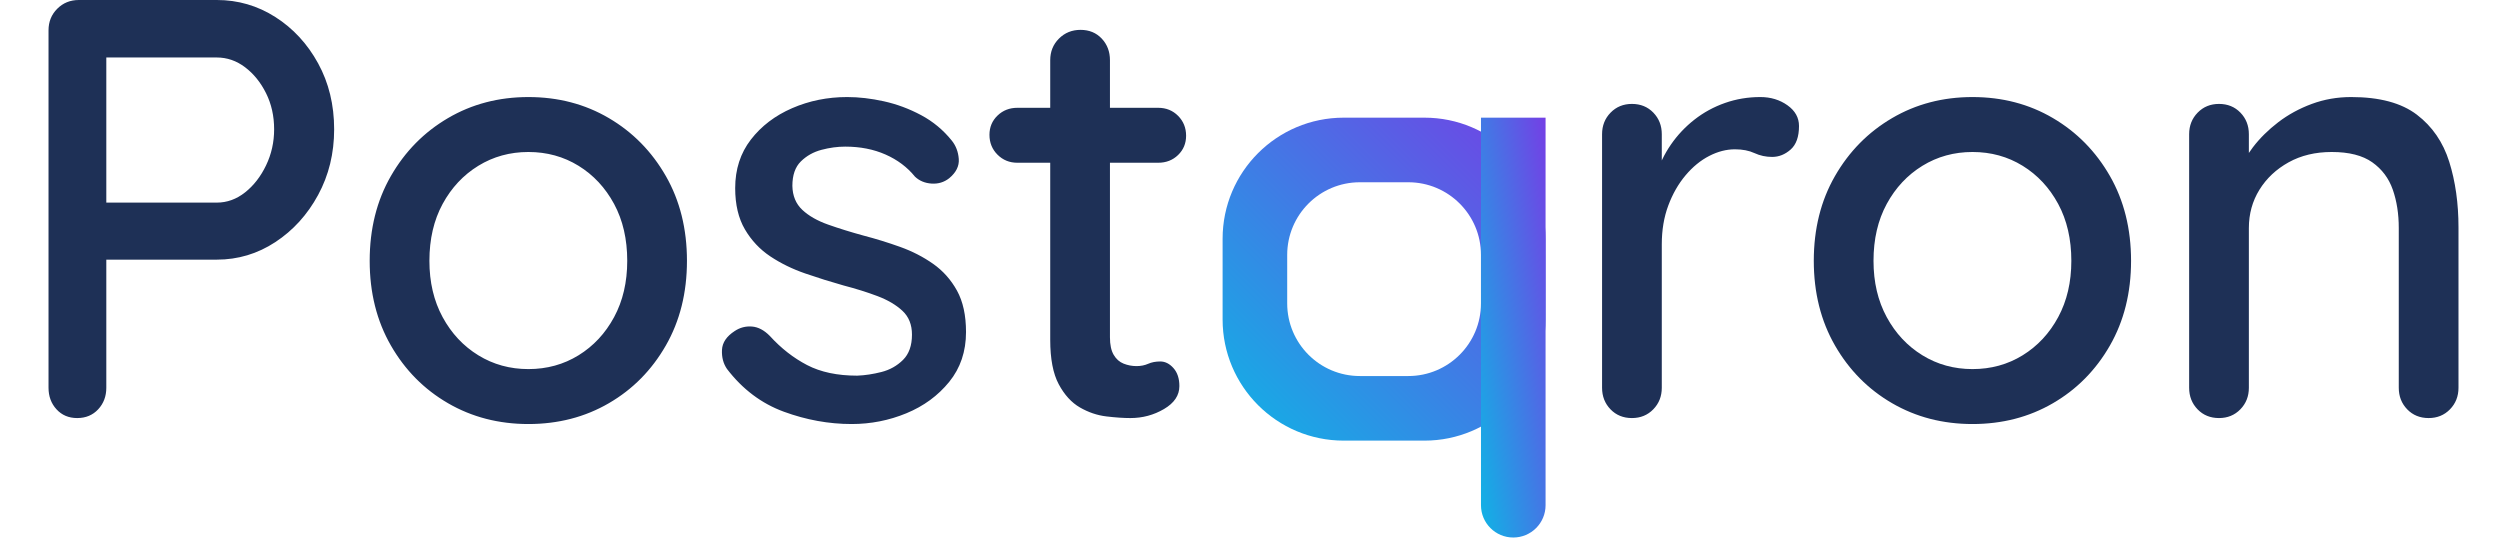
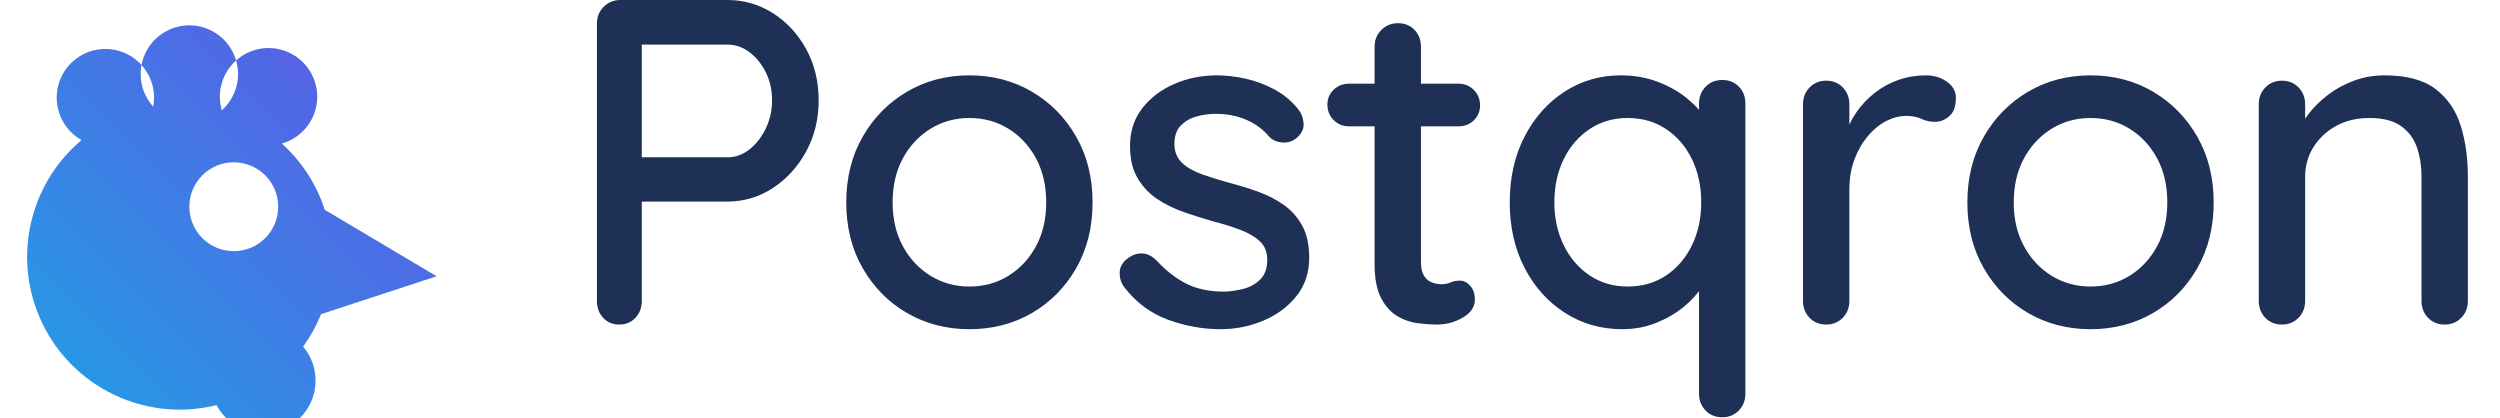
- <svg xmlns="http://www.w3.org/2000/svg" viewBox="0 0 4186 900" role="img" aria-label="Postqron">
+ <svg xmlns="http://www.w3.org/2000/svg" viewBox="0 0 5392 900" role="img" aria-label="Postqron">
  <defs>
-     <linearGradient id="pq" x1="0" y1="1" x2="1" y2="0">
+     <linearGradient id="pq" gradientUnits="userSpaceOnUse" x1="0" y1="32" x2="32" y2="0">
      <stop offset="0" stop-color="#0fb4e5" />
      <stop offset="1" stop-color="#743fe5" />
    </linearGradient>
  </defs>
  <g transform="translate(0 700)">
-     <path d="M363 -700Q416.25 -700 461 -671.5Q505.75 -643 532.62 -594Q559.5 -545 559.5 -483.5Q559.5 -423 532.62 -373.5Q505.75 -324 461 -294.62Q416.25 -265.25 363 -265.25H169.5L178 -280.5V-50.75Q178 -29.25 164.38 -14.62Q150.75 0 129.25 0Q108 0 94.62 -14.62Q81.25 -29.25 81.25 -50.75V-649.25Q81.25 -670.75 95.88 -685.38Q110.5 -700 132 -700ZM363 -360.75Q388.75 -360.75 410.38 -377.88Q432 -395 445.5 -423.12Q459 -451.25 459 -483.5Q459 -516.75 445.5 -543.88Q432 -571 410.38 -587.38Q388.75 -603.75 363 -603.75H168.25L178 -618.5V-348L168.75 -360.75ZM1150.25 -263.25Q1150.25 -183.25 1114.88 -121.5Q1079.5 -59.75 1019.5 -24.88Q959.5 10 884.75 10Q810.25 10 750.12 -24.88Q690 -59.75 654.5 -121.5Q619 -183.25 619 -263.25Q619 -343.5 654.5 -405.25Q690 -467 750.12 -502.25Q810.25 -537.5 884.75 -537.5Q959.5 -537.5 1019.5 -502.25Q1079.5 -467 1114.88 -405.25Q1150.25 -343.5 1150.25 -263.25ZM1050.25 -263.25Q1050.25 -317.75 1028.25 -358.5Q1006.25 -399.25 968.75 -422.38Q931.25 -445.5 884.75 -445.5Q838.5 -445.5 800.88 -422.38Q763.25 -399.25 741.12 -358.5Q719 -317.75 719 -263.25Q719 -209.75 741.12 -169Q763.25 -128.25 800.88 -105.12Q838.5 -82 884.75 -82Q931.25 -82 968.75 -105.12Q1006.25 -128.25 1028.25 -169Q1050.25 -209.75 1050.25 -263.25ZM1217.25 -82.25Q1208 -95.75 1208.88 -114.12Q1209.75 -132.5 1230.25 -145.75Q1243.5 -154.5 1259.12 -153.25Q1274.75 -152 1289 -137.5Q1317.25 -106.5 1351.38 -88.75Q1385.5 -71 1435.25 -71Q1454.75 -71.75 1475.88 -77.12Q1497 -82.5 1512 -97.38Q1527 -112.25 1527 -139.75Q1527 -164.75 1511 -179.62Q1495 -194.5 1469.12 -204.25Q1443.25 -214 1412.5 -222Q1380.5 -231 1348.25 -242.12Q1316 -253.25 1289.75 -270.75Q1263.5 -288.25 1247.25 -316Q1231 -343.75 1231 -385Q1231 -432.25 1257.25 -466.25Q1283.5 -500.25 1326.38 -518.88Q1369.25 -537.5 1418.5 -537.5Q1447.75 -537.5 1480 -530.38Q1512.25 -523.25 1542.25 -507.25Q1572.25 -491.25 1593.75 -464.5Q1604 -451.75 1605.38 -433.88Q1606.75 -416 1589.25 -401.5Q1576.5 -391.5 1559.75 -392.62Q1543 -393.75 1532 -404.25Q1512.75 -428 1482.75 -441.25Q1452.75 -454.5 1415.25 -454.5Q1395.75 -454.5 1375.5 -449.12Q1355.25 -443.75 1341 -429.75Q1326.75 -415.75 1326.75 -388.75Q1327.25 -363.75 1343.38 -348.62Q1359.5 -333.5 1386.75 -323.88Q1414 -314.25 1446 -305.5Q1476.75 -297.5 1507.12 -286.62Q1537.5 -275.75 1562.38 -258.25Q1587.25 -240.75 1602.38 -213.38Q1617.5 -186 1617.5 -144Q1617.5 -95.25 1589.38 -60.62Q1561.25 -26 1517.62 -8Q1474 10 1426 10Q1368.75 10 1312.5 -10.62Q1256.25 -31.25 1217.25 -82.25ZM1703.5 -519.5H1939.25Q1959.25 -519.5 1972.62 -506Q1986 -492.5 1986 -472.75Q1986 -453.5 1972.62 -440.5Q1959.25 -427.5 1939.25 -427.5H1703.5Q1683.75 -427.5 1670.25 -441Q1656.75 -454.5 1656.75 -474.25Q1656.75 -493.5 1670.25 -506.5Q1683.75 -519.5 1703.5 -519.5ZM1809.25 -650Q1831 -650 1844.75 -635.38Q1858.5 -620.75 1858.5 -599.25V-135.25Q1858.5 -116.5 1864.75 -105.88Q1871 -95.25 1881.38 -91.12Q1891.75 -87 1903 -87Q1913.75 -87 1922.5 -90.88Q1931.25 -94.75 1942.75 -94.75Q1955 -94.75 1964.88 -83.62Q1974.75 -72.5 1974.75 -53.5Q1974.75 -30.25 1949 -15.12Q1923.25 0 1892.75 0Q1875.5 0 1852.5 -2.75Q1829.5 -5.5 1808.25 -17.75Q1787 -30 1772.75 -56.62Q1758.5 -83.25 1758.5 -131V-599.25Q1758.5 -620.75 1773.12 -635.38Q1787.75 -650 1809.25 -650Z" fill="#1e3056" />
-     <g transform="translate(2613 0)">
-       <path d="M119.5 0Q97.75 0 83.62 -14.62Q69.5 -29.25 69.5 -50.75V-475.25Q69.5 -496.75 83.75 -511.38Q98 -526 119.5 -526Q141.25 -526 155.38 -511.38Q169.5 -496.75 169.5 -475.25V-362.5L160 -406.25Q168.25 -434 184.75 -457.88Q201.25 -481.75 224.25 -499.75Q247.25 -517.75 275.38 -527.62Q303.5 -537.5 334.5 -537.5Q360.5 -537.5 379.88 -523.75Q399.25 -510 399.25 -489Q399.25 -462 385.25 -449.62Q371.25 -437.25 354.25 -437.25Q338.5 -437.25 324.75 -443.62Q311 -450 292 -450Q270.5 -450 248.88 -438.88Q227.25 -427.75 209.25 -406.38Q191.25 -385 180.38 -355.88Q169.5 -326.75 169.5 -291V-50.75Q169.5 -29.25 155.25 -14.62Q141 0 119.5 0ZM955.25 -263.25Q955.25 -183.25 919.88 -121.5Q884.5 -59.75 824.5 -24.88Q764.5 10 689.75 10Q615.25 10 555.12 -24.88Q495 -59.75 459.5 -121.5Q424 -183.25 424 -263.25Q424 -343.5 459.5 -405.25Q495 -467 555.12 -502.25Q615.25 -537.5 689.75 -537.5Q764.5 -537.5 824.5 -502.25Q884.5 -467 919.88 -405.25Q955.25 -343.5 955.25 -263.25ZM855.25 -263.25Q855.25 -317.75 833.25 -358.5Q811.25 -399.25 773.75 -422.38Q736.25 -445.5 689.75 -445.5Q643.5 -445.5 605.88 -422.38Q568.25 -399.25 546.12 -358.5Q524 -317.75 524 -263.25Q524 -209.75 546.12 -169Q568.25 -128.25 605.88 -105.12Q643.5 -82 689.75 -82Q736.25 -82 773.75 -105.12Q811.25 -128.25 833.25 -169Q855.25 -209.75 855.25 -263.25ZM1323.75 -537.5Q1395 -537.5 1433.75 -508Q1472.5 -478.5 1488 -429.12Q1503.5 -379.75 1503.5 -319.25V-50.75Q1503.5 -29.25 1489.25 -14.62Q1475 0 1453.5 0Q1431.75 0 1417.62 -14.62Q1403.5 -29.25 1403.5 -50.75V-318.25Q1403.5 -353.75 1393.5 -382.38Q1383.5 -411 1359.12 -428.25Q1334.75 -445.5 1291.25 -445.5Q1250.25 -445.5 1219.12 -428.25Q1188 -411 1170.25 -382.38Q1152.5 -353.75 1152.5 -318.25V-50.75Q1152.5 -29.25 1138.25 -14.62Q1124 0 1102.5 0Q1080.75 0 1066.62 -14.62Q1052.5 -29.25 1052.5 -50.75V-475.25Q1052.5 -496.75 1066.75 -511.38Q1081 -526 1102.5 -526Q1124.25 -526 1138.38 -511.38Q1152.5 -496.75 1152.5 -475.25V-418.5L1135 -408.75Q1141.75 -430.5 1159.25 -453.38Q1176.75 -476.25 1201.75 -495.38Q1226.75 -514.5 1257.88 -526Q1289 -537.5 1323.75 -537.5Z" fill="#1e3056" />
+     <g transform="translate(-220.8 -945.8) scale(41.6667)">
+       <path fill="url(#pq)" fill-rule="evenodd" d="M7.18 21.90A7.90 7.90 0 0 1 9.52 13.15A2.52 2.52 0 1 1 13.23 11.42A2.52 2.52 0 1 1 16.78 11.61A2.52 2.52 0 1 1 19.89 13.33A7.90 7.90 0 0 1 22.11 16.76L27.90 20.20L21.92 22.16A7.90 7.90 0 0 1 20.99 23.84A2.72 2.72 0 1 1 16.51 26.87A7.90 7.90 0 0 1 7.18 21.90ZM15.10 16.60A2.30 2.30 0 0 0 19.70 16.60A2.30 2.30 0 0 0 15.10 16.60Z" />
    </g>
-     <g transform="translate(1884.9 -584.1) scale(27.0385)">
-       <path fill="url(#pq)" fill-rule="evenodd" d="M13.5 3H18.5A7.5 7.5 0 0 1 26 10.5V15.5A7.5 7.5 0 0 1 18.5 23H13.5A7.5 7.5 0 0 1 6 15.5V10.5A7.5 7.5 0 0 1 13.5 3ZM14.5 7H17.5A4.5 4.5 0 0 1 22 11.5V14.5A4.5 4.5 0 0 1 17.5 19H14.5A4.5 4.5 0 0 1 10 14.5V11.5A4.5 4.5 0 0 1 14.5 7Z" />
-       <path fill="url(#pq)" d="M22 3h4v24a2 2 0 0 1-4 0Z" />
+     <g transform="translate(1206.2 0)">
+       <path d="M363 -700Q416.25 -700 461 -671.5Q505.75 -643 532.62 -594Q559.5 -545 559.5 -483.5Q559.5 -423 532.62 -373.5Q505.75 -324 461 -294.62Q416.25 -265.25 363 -265.25H169.5L178 -280.5V-50.75Q178 -29.25 164.38 -14.62Q150.75 0 129.25 0Q108 0 94.62 -14.62Q81.25 -29.25 81.25 -50.75V-649.25Q81.25 -670.75 95.88 -685.38Q110.5 -700 132 -700ZM363 -360.75Q388.75 -360.75 410.38 -377.88Q432 -395 445.5 -423.12Q459 -451.25 459 -483.5Q459 -516.75 445.5 -543.88Q432 -571 410.38 -587.38Q388.75 -603.75 363 -603.75H168.25L178 -618.5V-348L168.75 -360.75ZM1150.25 -263.25Q1150.25 -183.25 1114.88 -121.5Q1079.5 -59.75 1019.5 -24.88Q959.5 10 884.75 10Q810.25 10 750.12 -24.88Q690 -59.75 654.5 -121.5Q619 -183.25 619 -263.25Q619 -343.5 654.5 -405.25Q690 -467 750.12 -502.25Q810.25 -537.5 884.75 -537.5Q959.5 -537.5 1019.5 -502.25Q1079.5 -467 1114.88 -405.25Q1150.25 -343.5 1150.25 -263.25ZM1050.25 -263.25Q1050.25 -317.75 1028.25 -358.5Q1006.25 -399.25 968.75 -422.38Q931.25 -445.5 884.75 -445.5Q838.5 -445.5 800.88 -422.38Q763.25 -399.25 741.12 -358.5Q719 -317.75 719 -263.25Q719 -209.75 741.12 -169Q763.25 -128.25 800.88 -105.12Q838.5 -82 884.75 -82Q931.25 -82 968.75 -105.12Q1006.25 -128.25 1028.25 -169Q1050.25 -209.75 1050.25 -263.25ZM1217.25 -82.25Q1208 -95.75 1208.88 -114.12Q1209.75 -132.5 1230.25 -145.75Q1243.5 -154.5 1259.12 -153.25Q1274.75 -152 1289 -137.5Q1317.25 -106.5 1351.38 -88.75Q1385.5 -71 1435.25 -71Q1454.75 -71.75 1475.88 -77.12Q1497 -82.5 1512 -97.38Q1527 -112.25 1527 -139.75Q1527 -164.75 1511 -179.62Q1495 -194.5 1469.12 -204.25Q1443.25 -214 1412.5 -222Q1380.5 -231 1348.25 -242.12Q1316 -253.25 1289.75 -270.75Q1263.5 -288.25 1247.25 -316Q1231 -343.75 1231 -385Q1231 -432.25 1257.25 -466.25Q1283.5 -500.25 1326.38 -518.88Q1369.25 -537.5 1418.5 -537.5Q1447.75 -537.5 1480 -530.38Q1512.25 -523.25 1542.25 -507.25Q1572.25 -491.25 1593.75 -464.5Q1604 -451.75 1605.38 -433.88Q1606.75 -416 1589.25 -401.5Q1576.5 -391.5 1559.75 -392.62Q1543 -393.75 1532 -404.25Q1512.75 -428 1482.75 -441.25Q1452.75 -454.5 1415.25 -454.5Q1395.75 -454.5 1375.5 -449.12Q1355.25 -443.75 1341 -429.75Q1326.75 -415.75 1326.75 -388.75Q1327.25 -363.75 1343.38 -348.62Q1359.5 -333.5 1386.75 -323.88Q1414 -314.25 1446 -305.5Q1476.75 -297.5 1507.12 -286.62Q1537.5 -275.75 1562.38 -258.25Q1587.25 -240.75 1602.38 -213.38Q1617.5 -186 1617.5 -144Q1617.5 -95.25 1589.38 -60.62Q1561.25 -26 1517.62 -8Q1474 10 1426 10Q1368.75 10 1312.5 -10.62Q1256.25 -31.25 1217.25 -82.25ZM1703.5 -519.5H1939.25Q1959.25 -519.5 1972.62 -506Q1986 -492.5 1986 -472.75Q1986 -453.5 1972.62 -440.5Q1959.25 -427.5 1939.25 -427.5H1703.5Q1683.75 -427.5 1670.25 -441Q1656.75 -454.5 1656.75 -474.25Q1656.75 -493.5 1670.25 -506.5Q1683.75 -519.5 1703.5 -519.5ZM1809.25 -650Q1831 -650 1844.75 -635.38Q1858.5 -620.75 1858.5 -599.25V-135.25Q1858.5 -116.5 1864.75 -105.88Q1871 -95.25 1881.38 -91.12Q1891.75 -87 1903 -87Q1913.75 -87 1922.5 -90.88Q1931.25 -94.75 1942.75 -94.75Q1955 -94.75 1964.88 -83.62Q1974.75 -72.5 1974.75 -53.5Q1974.75 -30.25 1949 -15.12Q1923.25 0 1892.75 0Q1875.5 0 1852.5 -2.75Q1829.5 -5.5 1808.25 -17.75Q1787 -30 1772.75 -56.62Q1758.5 -83.25 1758.5 -131V-599.25Q1758.5 -620.75 1773.12 -635.38Q1787.75 -650 1809.25 -650ZM2508.25 -527.5Q2530 -527.5 2544.12 -513.25Q2558.25 -499 2558.25 -476.75V149.25Q2558.25 170.75 2544 185.38Q2529.75 200 2508.25 200Q2486.5 200 2472.38 185.38Q2458.25 170.75 2458.25 149.25V-123L2478.75 -121.75Q2478.75 -103.5 2464.38 -81Q2450 -58.5 2424.88 -37.88Q2399.75 -17.25 2365.88 -3.62Q2332 10 2292.5 10Q2224.25 10 2169.12 -25.25Q2114 -60.5 2082 -122.25Q2050 -184 2050 -263.5Q2050 -343.75 2082 -405.5Q2114 -467.25 2168.38 -502.38Q2222.75 -537.5 2289.5 -537.5Q2332 -537.5 2368.38 -523.88Q2404.75 -510.25 2431.88 -488.25Q2459 -466.25 2474.12 -441.5Q2489.25 -416.75 2489.25 -395.25L2458.25 -391.75V-476.75Q2458.25 -498.25 2472.38 -512.88Q2486.5 -527.5 2508.25 -527.5ZM2304.25 -82Q2351.5 -82 2387.12 -105.75Q2422.75 -129.5 2442.88 -170.75Q2463 -212 2463 -263.5Q2463 -315.75 2442.88 -356.88Q2422.75 -398 2387 -421.75Q2351.25 -445.5 2304.25 -445.5Q2258.25 -445.5 2222.5 -421.75Q2186.75 -398 2166.5 -356.88Q2146.25 -315.75 2146.25 -263.5Q2146.25 -212.25 2166.5 -171Q2186.75 -129.75 2222.5 -105.88Q2258.25 -82 2304.25 -82ZM2732.5 0Q2710.75 0 2696.62 -14.62Q2682.5 -29.25 2682.5 -50.75V-475.25Q2682.5 -496.75 2696.75 -511.38Q2711 -526 2732.5 -526Q2754.25 -526 2768.38 -511.38Q2782.5 -496.75 2782.5 -475.25V-362.5L2773 -406.25Q2781.25 -434 2797.75 -457.88Q2814.25 -481.75 2837.25 -499.75Q2860.25 -517.75 2888.38 -527.62Q2916.5 -537.5 2947.5 -537.5Q2973.5 -537.5 2992.88 -523.75Q3012.25 -510 3012.25 -489Q3012.25 -462 2998.25 -449.62Q2984.25 -437.25 2967.25 -437.25Q2951.5 -437.25 2937.75 -443.62Q2924 -450 2905 -450Q2883.5 -450 2861.88 -438.88Q2840.25 -427.75 2822.25 -406.38Q2804.25 -385 2793.38 -355.88Q2782.5 -326.75 2782.5 -291V-50.75Q2782.5 -29.25 2768.25 -14.62Q2754 0 2732.5 0ZM3568.25 -263.25Q3568.25 -183.25 3532.88 -121.5Q3497.5 -59.75 3437.5 -24.88Q3377.5 10 3302.75 10Q3228.25 10 3168.12 -24.88Q3108 -59.75 3072.5 -121.5Q3037 -183.25 3037 -263.25Q3037 -343.5 3072.5 -405.25Q3108 -467 3168.12 -502.25Q3228.25 -537.5 3302.75 -537.5Q3377.5 -537.5 3437.5 -502.25Q3497.5 -467 3532.88 -405.25Q3568.25 -343.5 3568.25 -263.25ZM3468.25 -263.25Q3468.25 -317.75 3446.25 -358.5Q3424.25 -399.25 3386.75 -422.38Q3349.25 -445.5 3302.75 -445.5Q3256.5 -445.5 3218.88 -422.38Q3181.25 -399.25 3159.12 -358.5Q3137 -317.75 3137 -263.25Q3137 -209.75 3159.12 -169Q3181.25 -128.25 3218.88 -105.12Q3256.5 -82 3302.75 -82Q3349.25 -82 3386.75 -105.12Q3424.25 -128.25 3446.25 -169Q3468.25 -209.75 3468.25 -263.25ZM3936.75 -537.5Q4008 -537.5 4046.75 -508Q4085.5 -478.5 4101 -429.12Q4116.5 -379.75 4116.5 -319.25V-50.75Q4116.5 -29.25 4102.25 -14.62Q4088 0 4066.5 0Q4044.75 0 4030.62 -14.62Q4016.5 -29.25 4016.5 -50.75V-318.25Q4016.5 -353.75 4006.5 -382.38Q3996.5 -411 3972.12 -428.25Q3947.75 -445.5 3904.25 -445.5Q3863.25 -445.5 3832.12 -428.25Q3801 -411 3783.25 -382.38Q3765.5 -353.75 3765.5 -318.25V-50.75Q3765.5 -29.25 3751.25 -14.62Q3737 0 3715.5 0Q3693.75 0 3679.62 -14.62Q3665.5 -29.25 3665.5 -50.75V-475.25Q3665.5 -496.75 3679.75 -511.38Q3694 -526 3715.5 -526Q3737.25 -526 3751.38 -511.38Q3765.5 -496.75 3765.5 -475.25V-418.5L3748 -408.75Q3754.75 -430.5 3772.25 -453.38Q3789.75 -476.25 3814.75 -495.38Q3839.75 -514.5 3870.88 -526Q3902 -537.5 3936.75 -537.5Z" fill="#1e3056" />
    </g>
  </g>
</svg>
